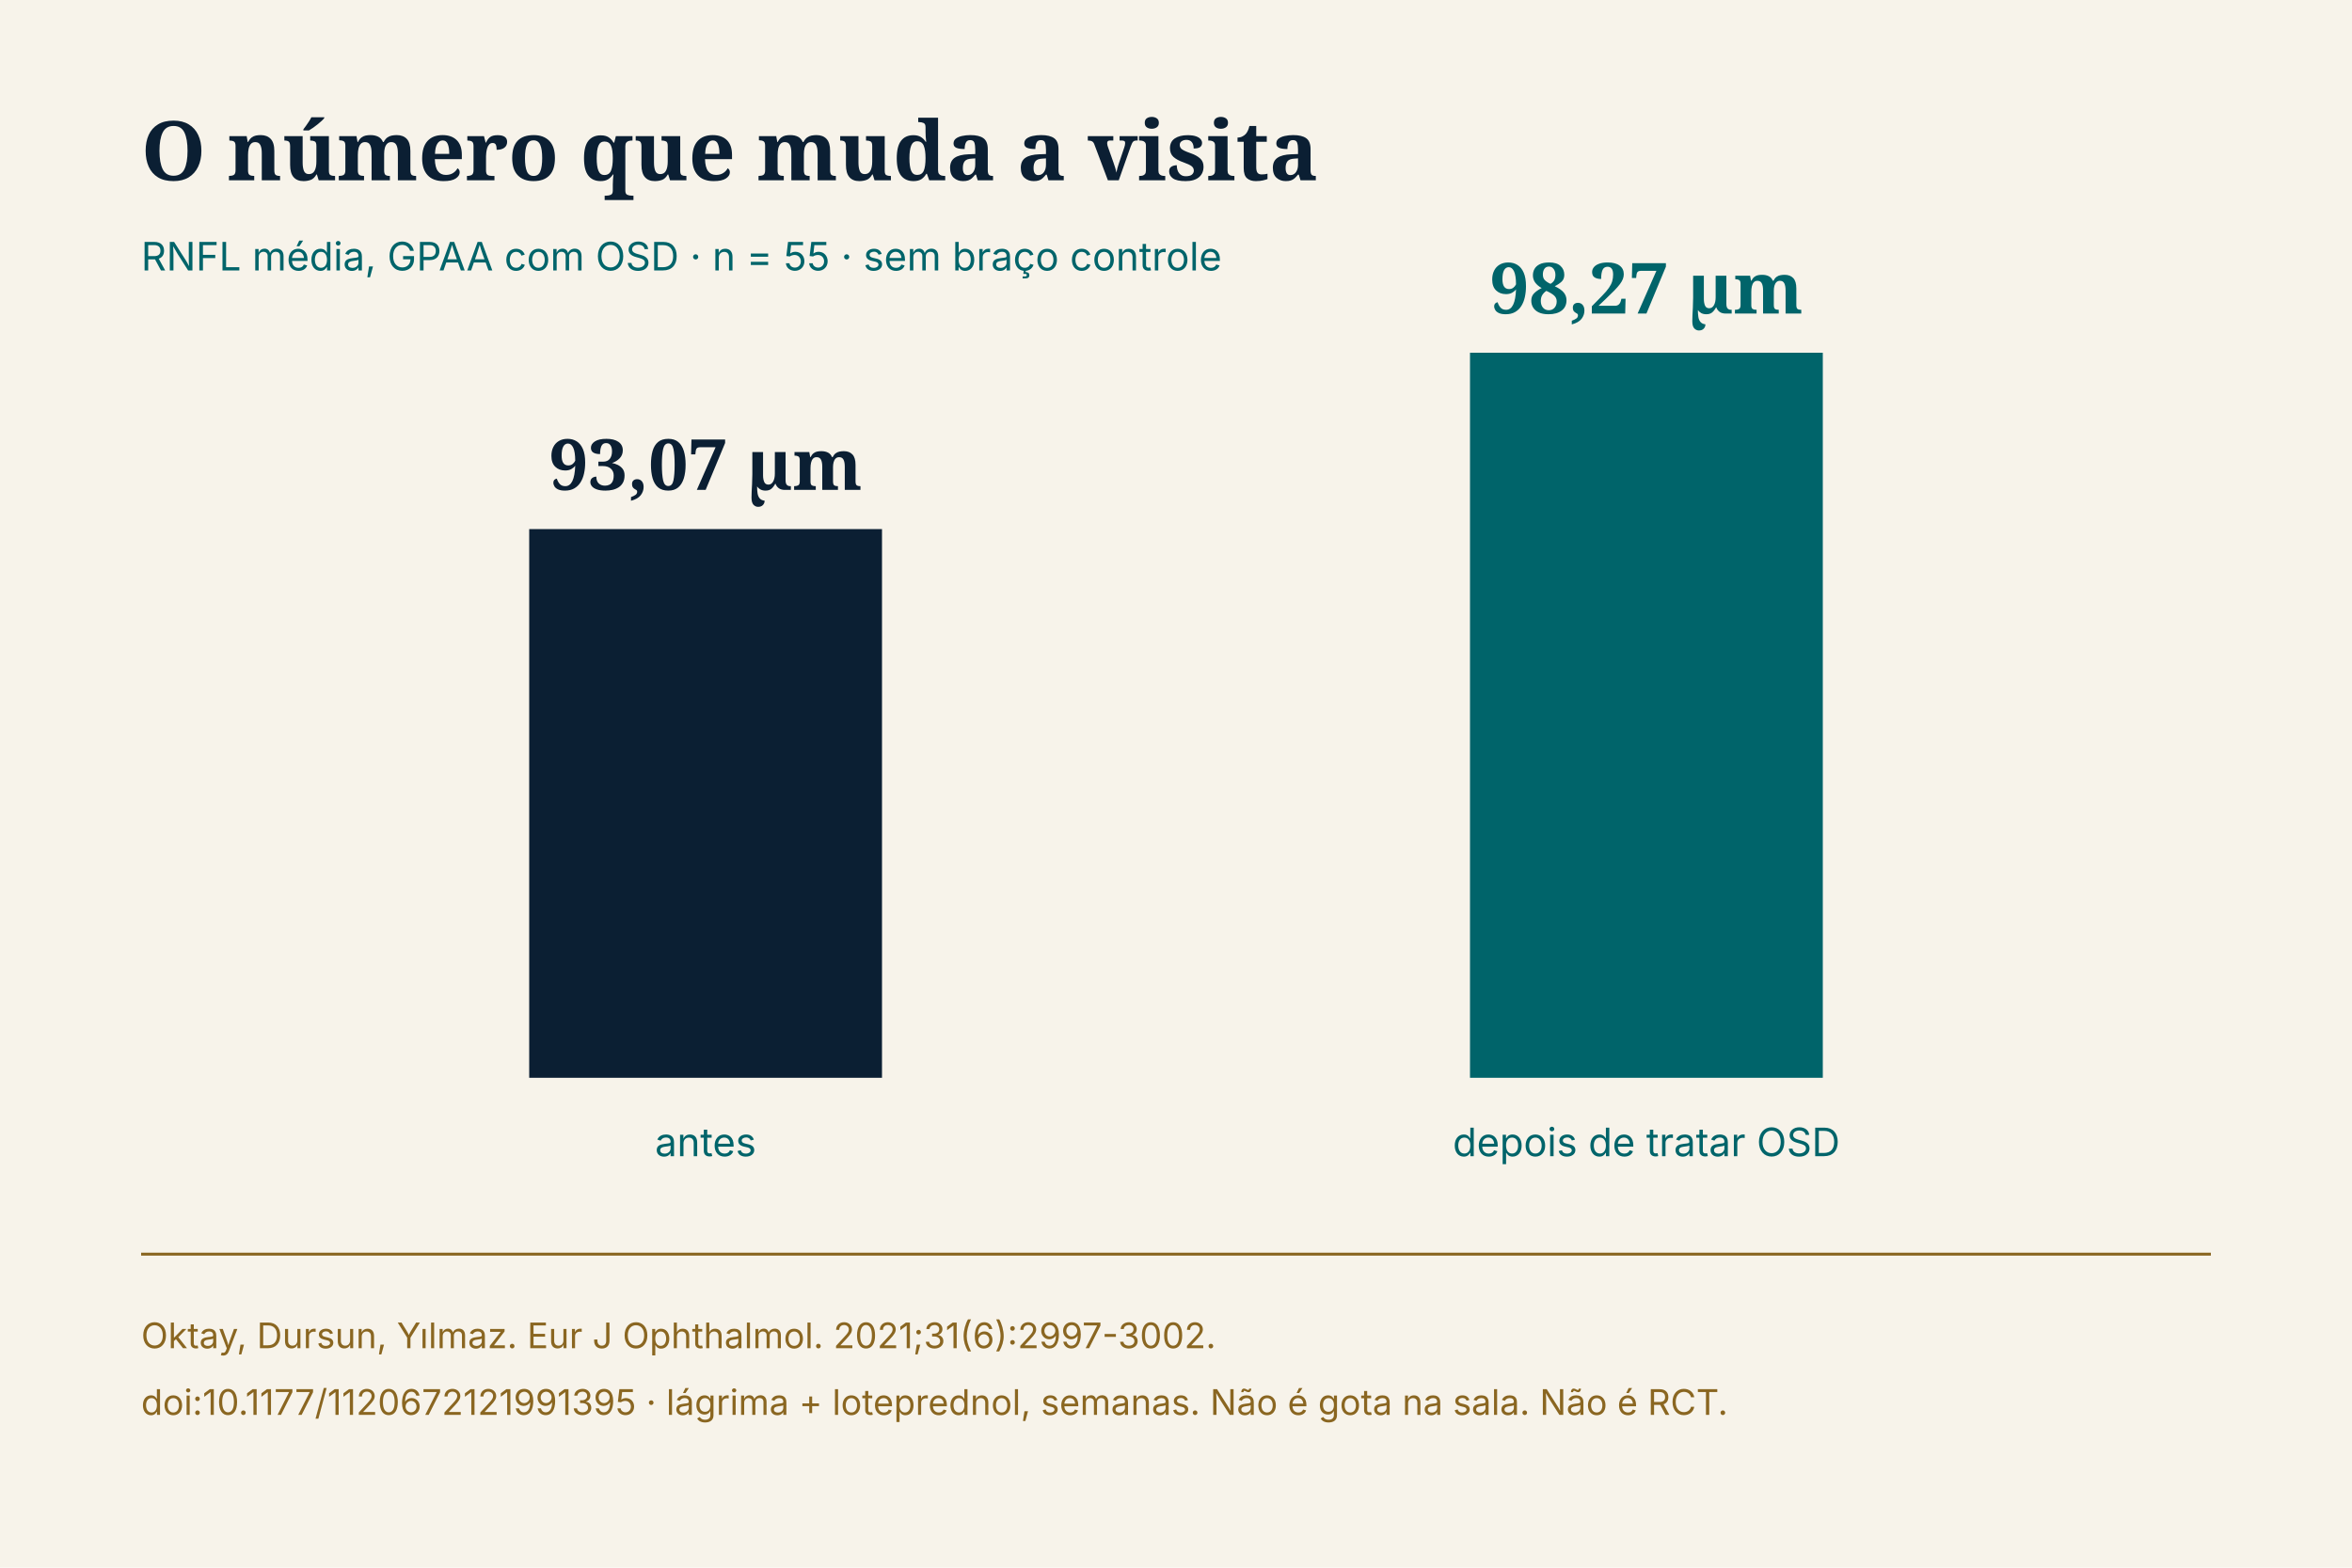
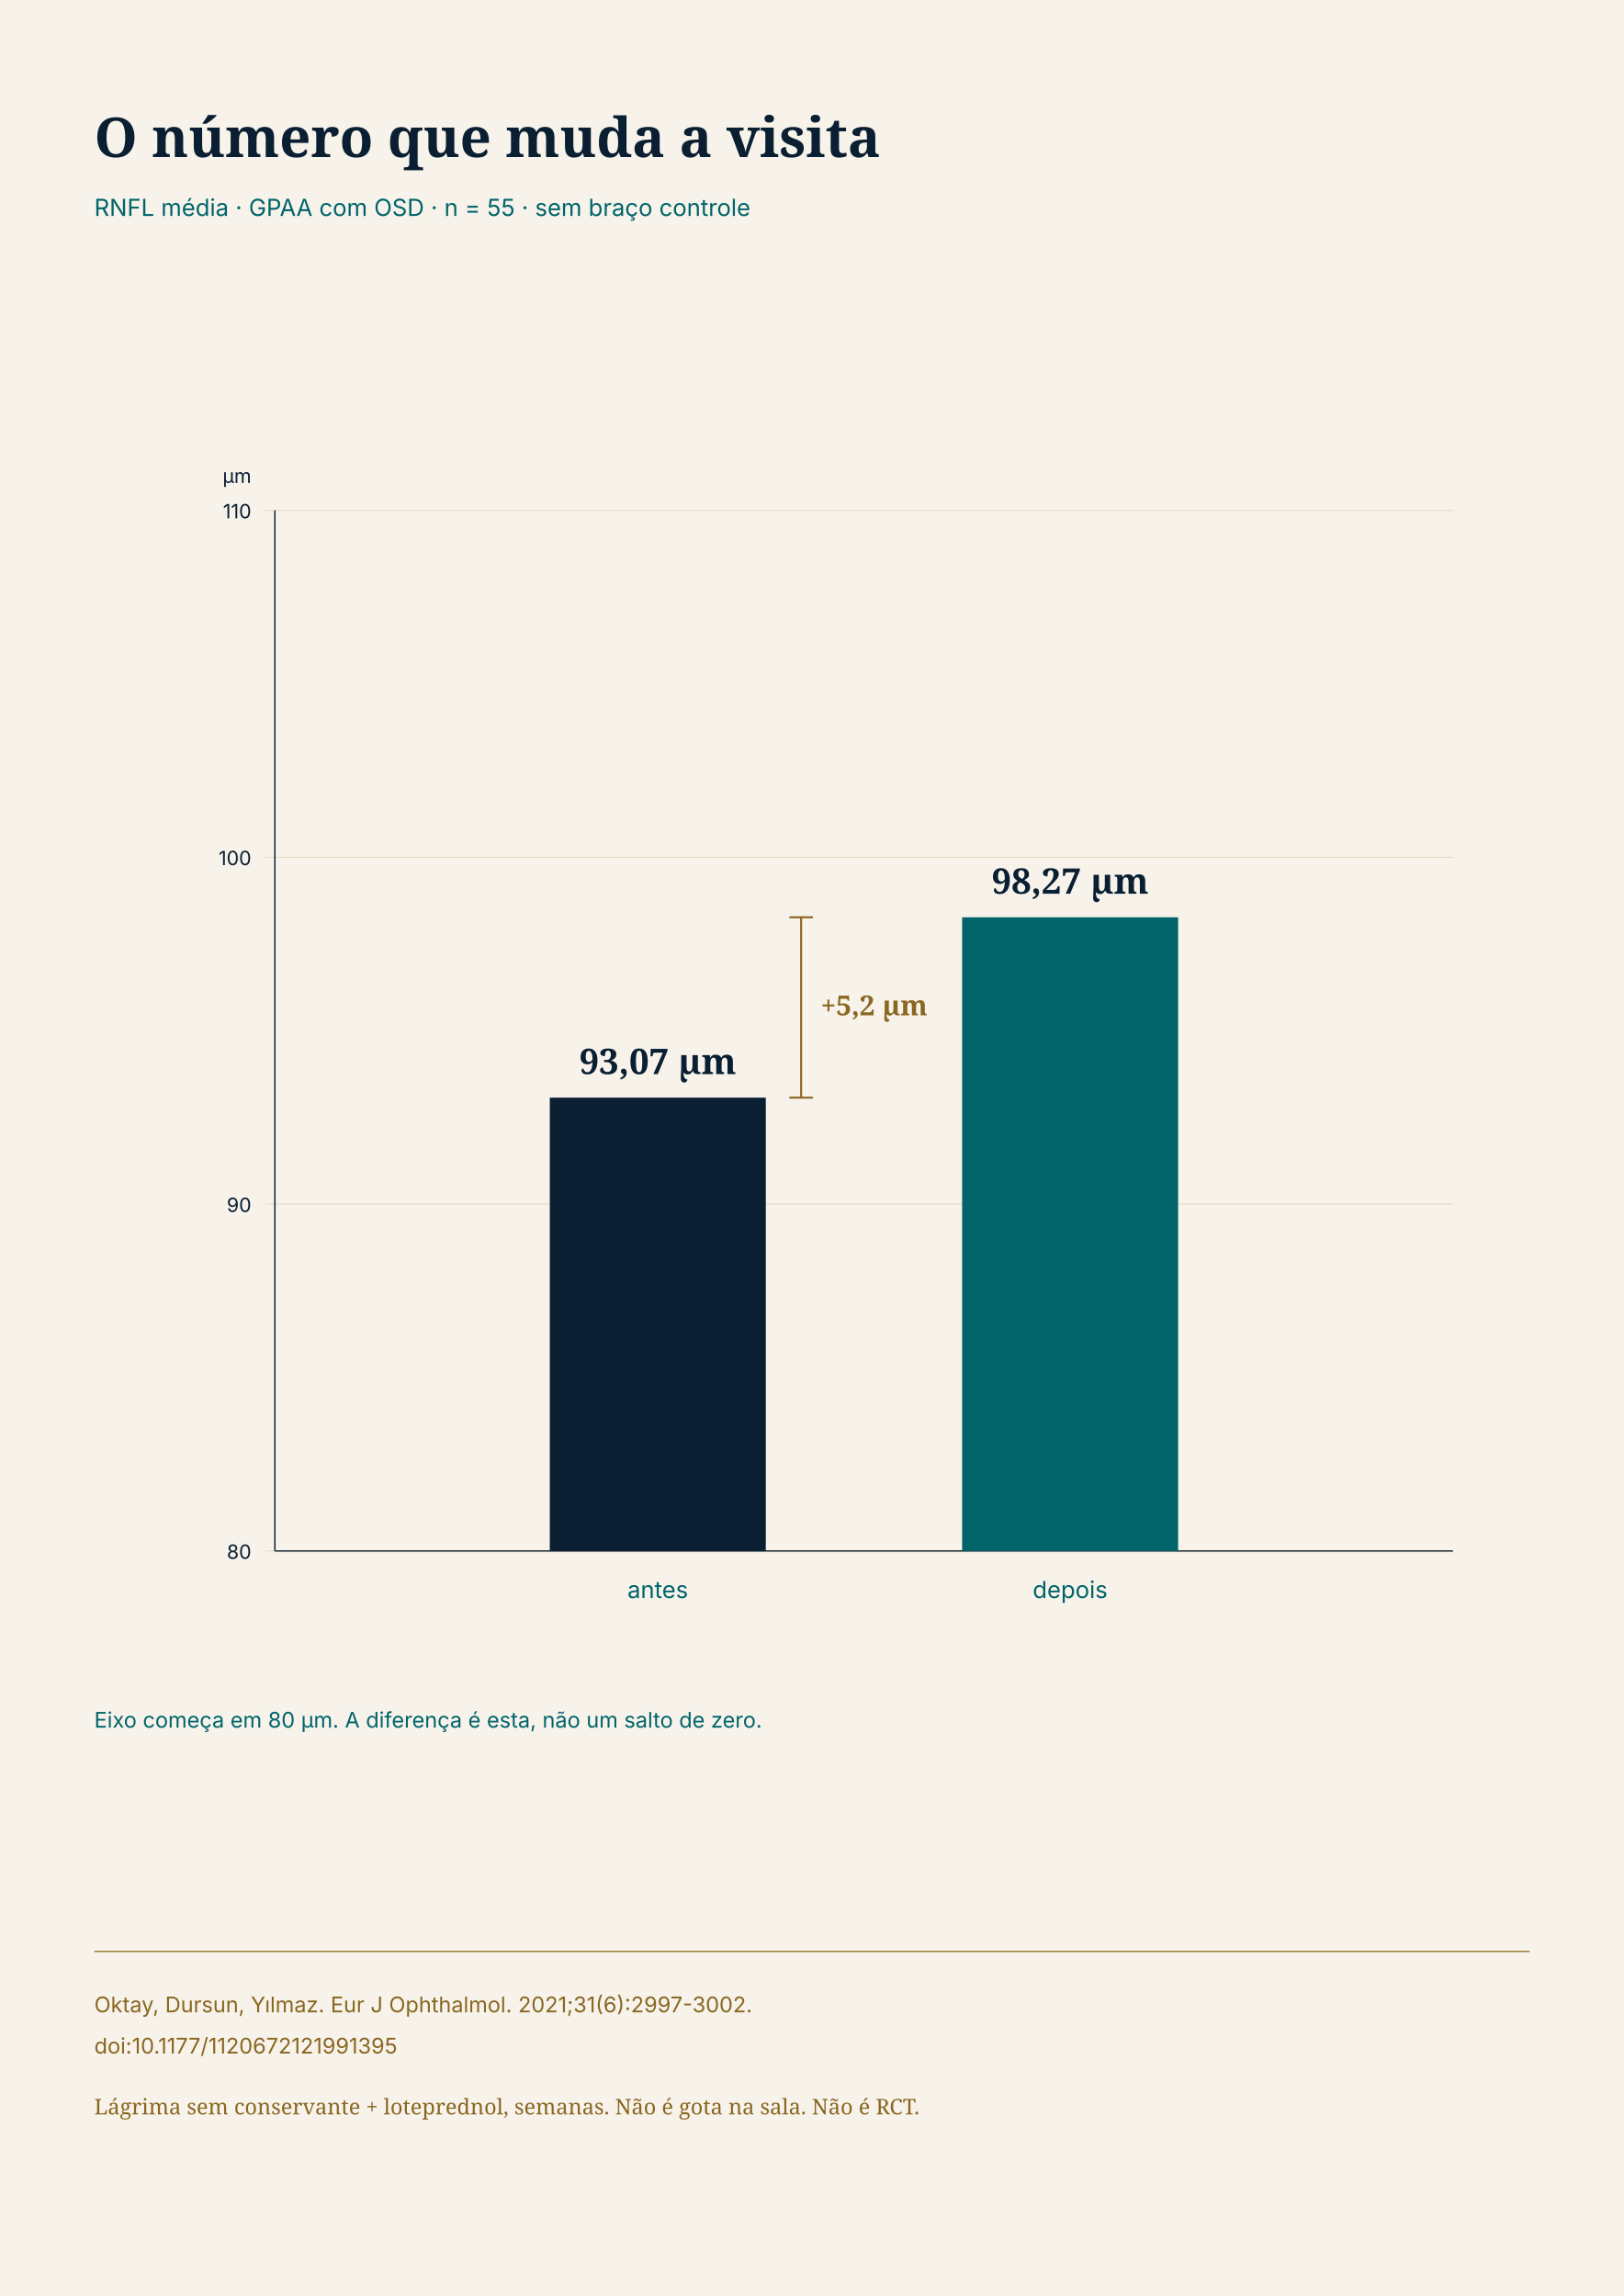
- <svg xmlns="http://www.w3.org/2000/svg" width="1200" height="800" viewBox="0 0 1200 800" role="img">
-   <rect width="1200" height="800" fill="#F7F3EA" />
-   <text x="72" y="92" fill="#0B1F33" font-family="Noto Serif, Georgia, serif" font-size="42" font-weight="700">O número que muda a visita</text>
-   <text x="72" y="138" fill="#00646A" font-family="Inter, Helvetica, sans-serif" font-size="20">RNFL média, GPAA com OSD · n = 55 · sem braço controle</text>
-   <text x="360" y="250" text-anchor="middle" fill="#0B1F33" font-family="Noto Serif, Georgia, serif" font-size="36" font-weight="700">93,07 µm</text>
-   <rect x="270" y="270" width="180" height="280" fill="#0B1F33" />
-   <text x="360" y="590" text-anchor="middle" fill="#00646A" font-family="Inter, Helvetica, sans-serif" font-size="20">antes</text>
-   <text x="840" y="160" text-anchor="middle" fill="#00646A" font-family="Noto Serif, Georgia, serif" font-size="36" font-weight="700">98,27 µm</text>
-   <rect x="750" y="180" width="180" height="370" fill="#00646A" />
-   <text x="840" y="590" text-anchor="middle" fill="#00646A" font-family="Inter, Helvetica, sans-serif" font-size="20">depois de tratar OSD</text>
-   <line x1="72" y1="640" x2="1128" y2="640" stroke="#8A6621" stroke-width="1.5" />
-   <text x="72" y="688" fill="#8A6621" font-family="Inter, Helvetica, sans-serif" font-size="18">Oktay, Dursun, Yılmaz. Eur J Ophthalmol. 2021;31(6):2997-3002.</text>
-   <text x="72" y="722" fill="#8A6621" font-family="Inter, Helvetica, sans-serif" font-size="18">doi:10.1177/1120672121991395 · lágrima + loteprednol, semanas. Não é gota na sala. Não é RCT.</text>
+ <svg xmlns="http://www.w3.org/2000/svg" width="1654" height="2339" viewBox="0 0 1654 2339" role="img">
+   <rect width="1654" height="2339" fill="#F7F3EA" />
+   <text x="96" y="160" fill="#0B1F33" font-family="Noto Serif, Georgia, serif" font-size="56" font-weight="700">O número que muda a visita</text>
+   <text x="96" y="220" fill="#00646A" font-family="Inter, Helvetica, sans-serif" font-size="24">RNFL média · GPAA com OSD · n = 55 · sem braço controle</text>
+   <line x1="280" y1="520" x2="280" y2="1580" stroke="#0B1F33" stroke-width="1.4" />
+   <line x1="280" y1="1580" x2="1480" y2="1580" stroke="#0B1F33" stroke-width="1.4" />
+   <line x1="270" y1="1580" x2="1480" y2="1580" stroke="#8A6621" stroke-opacity="0.18" stroke-width="1" />
+   <text x="256" y="1588" text-anchor="end" fill="#0B1F33" font-family="Inter, Helvetica, sans-serif" font-size="20">80</text>
+   <line x1="270" y1="1226.667" x2="1480" y2="1226.667" stroke="#8A6621" stroke-opacity="0.18" stroke-width="1" />
+   <text x="256" y="1234.667" text-anchor="end" fill="#0B1F33" font-family="Inter, Helvetica, sans-serif" font-size="20">90</text>
+   <line x1="270" y1="873.333" x2="1480" y2="873.333" stroke="#8A6621" stroke-opacity="0.18" stroke-width="1" />
+   <text x="256" y="881.333" text-anchor="end" fill="#0B1F33" font-family="Inter, Helvetica, sans-serif" font-size="20">100</text>
+   <line x1="270" y1="520" x2="1480" y2="520" stroke="#8A6621" stroke-opacity="0.18" stroke-width="1" />
+   <text x="256" y="528" text-anchor="end" fill="#0B1F33" font-family="Inter, Helvetica, sans-serif" font-size="20">110</text>
+   <text x="256" y="492" text-anchor="end" fill="#0B1F33" font-family="Inter, Helvetica, sans-serif" font-size="20">µm</text>
+   <rect x="560" y="1118.193" width="220" height="461.807" fill="#0B1F33" />
+   <rect x="980" y="934.46" width="220" height="645.54" fill="#00646A" />
+   <text x="670" y="1094.193" text-anchor="middle" fill="#0B1F33" font-family="Noto Serif, Georgia, serif" font-size="36" font-weight="700">93,07 µm</text>
+   <text x="1090" y="910.46" text-anchor="middle" fill="#0B1F33" font-family="Noto Serif, Georgia, serif" font-size="36" font-weight="700">98,27 µm</text>
+   <text x="670" y="1628" text-anchor="middle" fill="#00646A" font-family="Inter, Helvetica, sans-serif" font-size="24">antes</text>
+   <text x="1090" y="1628" text-anchor="middle" fill="#00646A" font-family="Inter, Helvetica, sans-serif" font-size="24">depois</text>
+   <line x1="816" y1="1118.193" x2="816" y2="934.46" stroke="#8A6621" stroke-width="2" />
+   <line x1="804" y1="1118.193" x2="828" y2="1118.193" stroke="#8A6621" stroke-width="2" />
+   <line x1="804" y1="934.46" x2="828" y2="934.46" stroke="#8A6621" stroke-width="2" />
+   <text x="836" y="1034.327" fill="#8A6621" font-family="Noto Serif, Georgia, serif" font-size="28" font-weight="700">+5,2 µm</text>
+   <text x="96" y="1760" fill="#00646A" font-family="Inter, Helvetica, sans-serif" font-size="22">Eixo começa em 80 µm. A diferença é esta, não um salto de zero.</text>
+   <line x1="96" y1="1988" x2="1558" y2="1988" stroke="#8A6621" stroke-width="1.2" />
+   <text x="96" y="2050" fill="#8A6621" font-family="Inter, Helvetica, sans-serif" font-size="22">Oktay, Dursun, Yılmaz. Eur J Ophthalmol. 2021;31(6):2997-3002.</text>
+   <text x="96" y="2092" fill="#8A6621" font-family="Inter, Helvetica, sans-serif" font-size="22">doi:10.1177/1120672121991395</text>
+   <text x="96" y="2154" fill="#8A6621" font-family="Noto Serif, Georgia, serif" font-size="22">Lágrima sem conservante + loteprednol, semanas. Não é gota na sala. Não é RCT.</text>
</svg>
